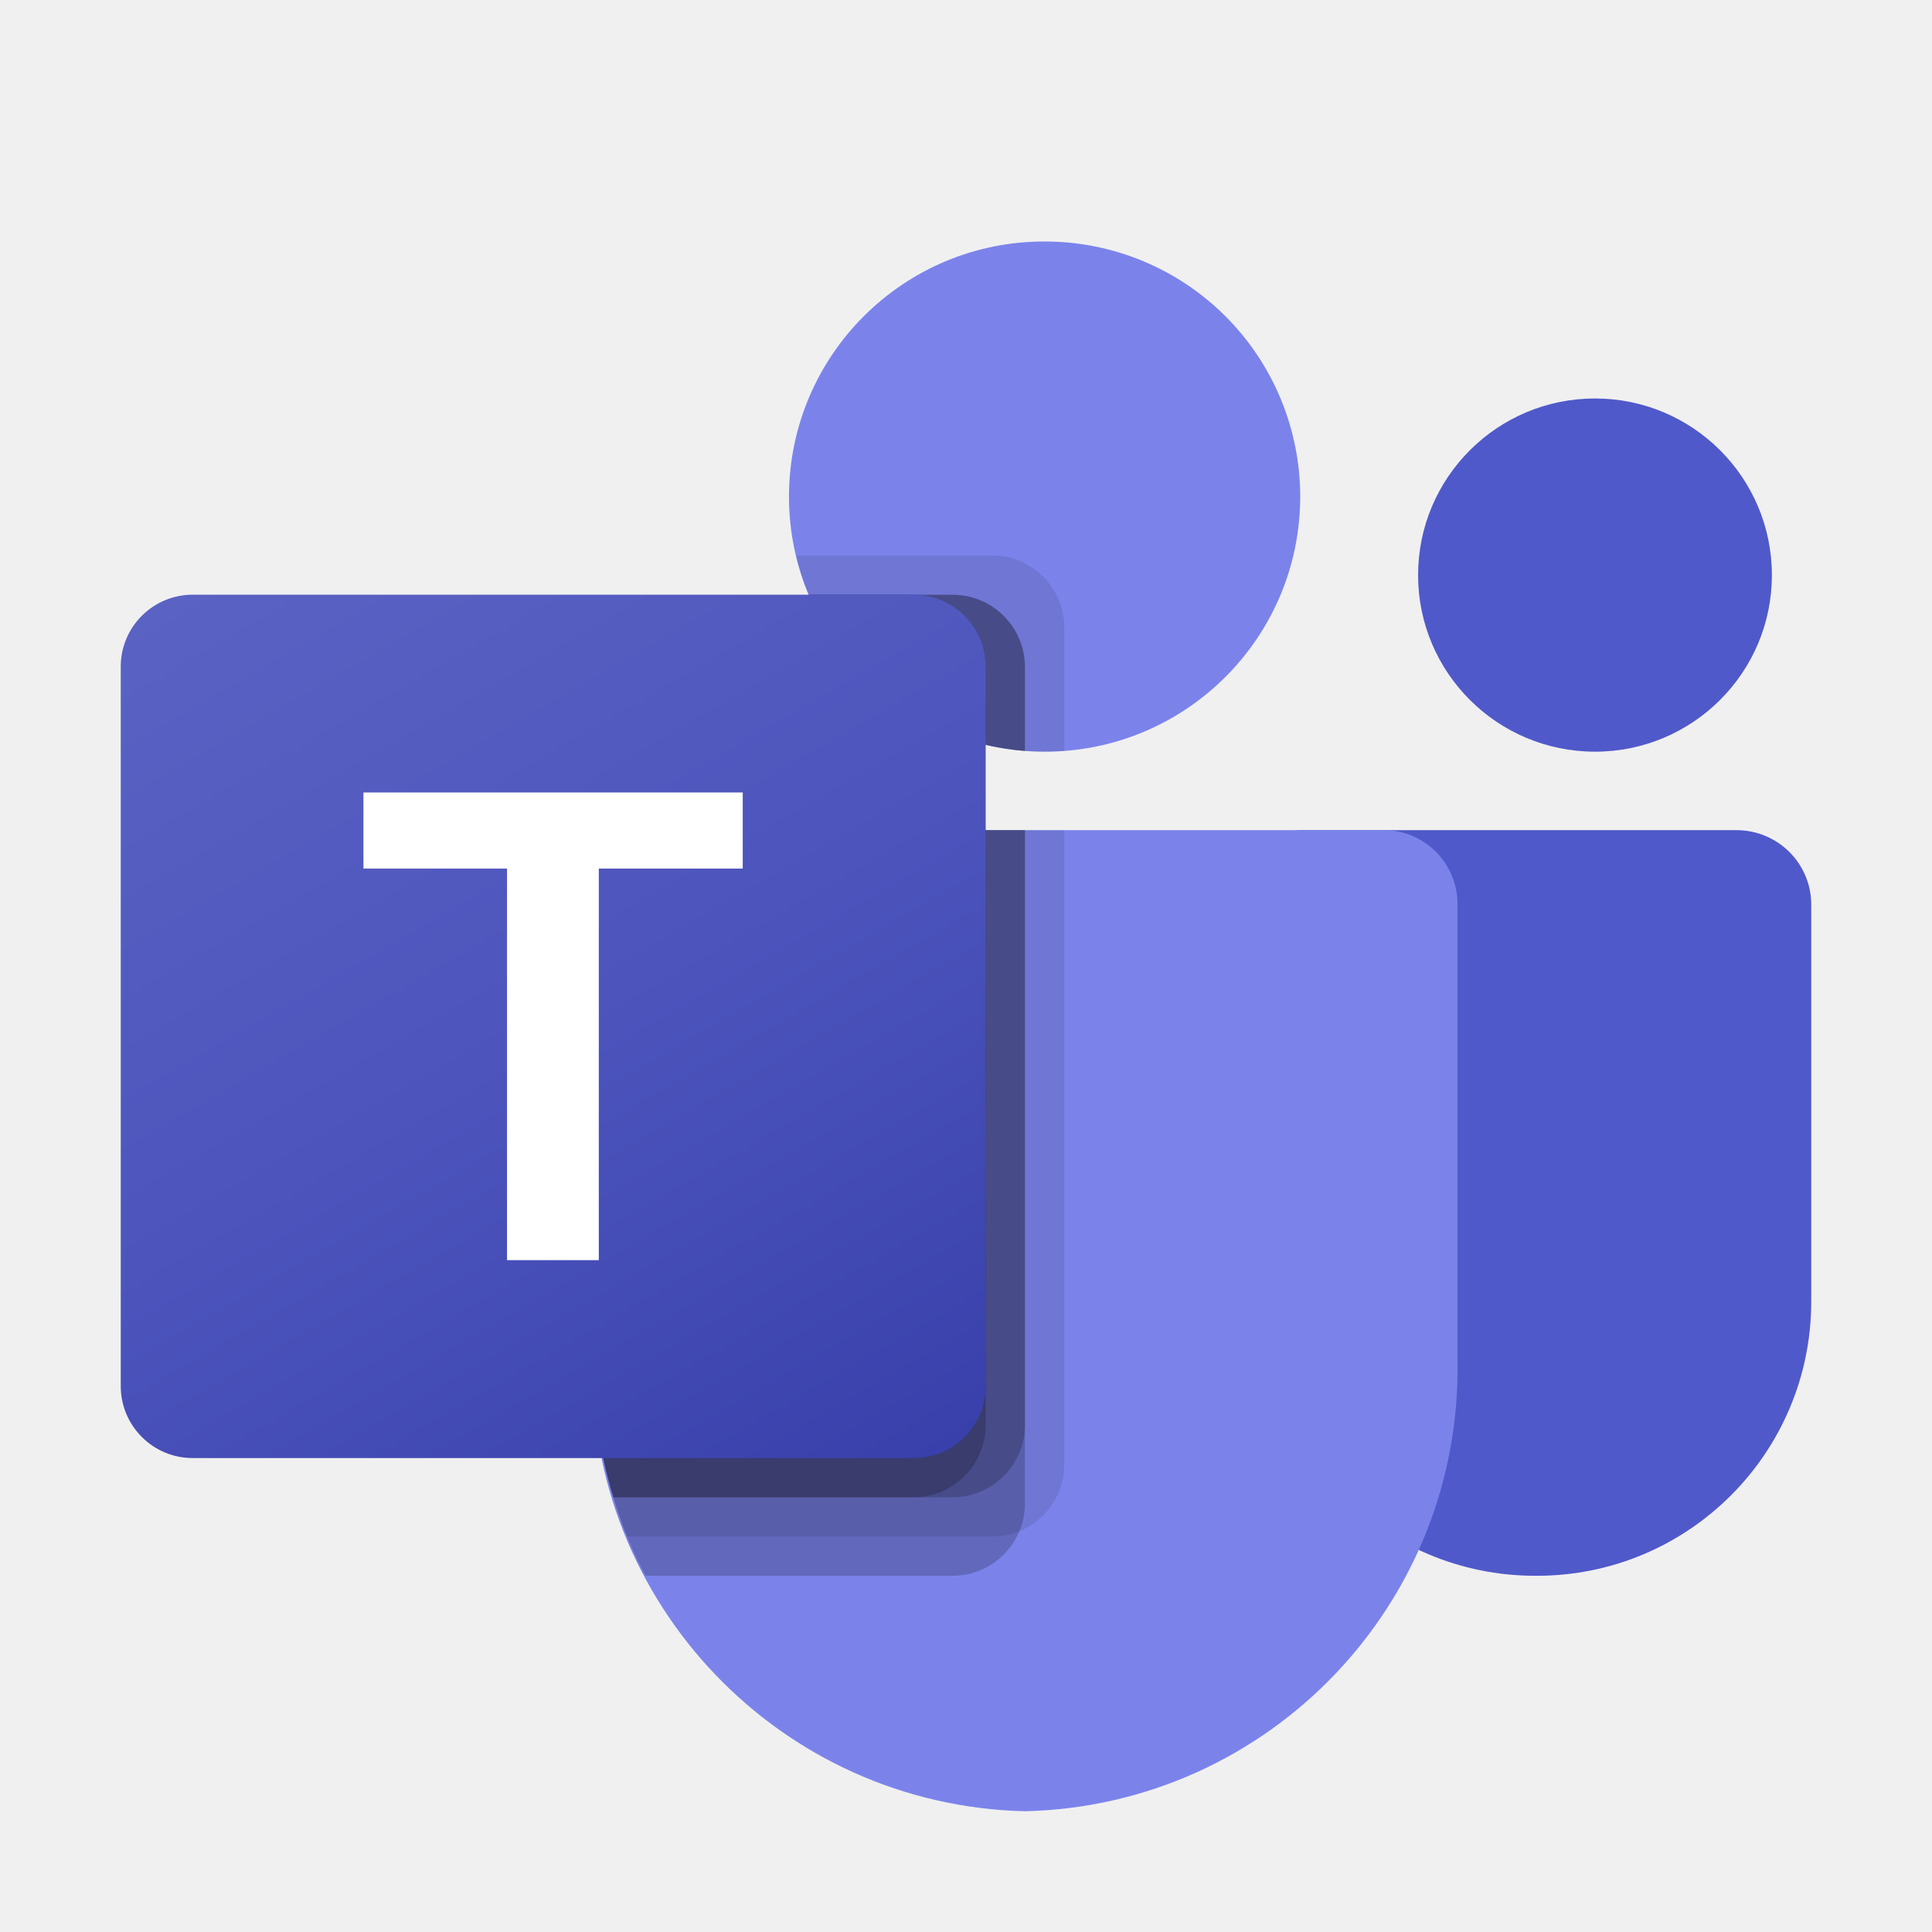
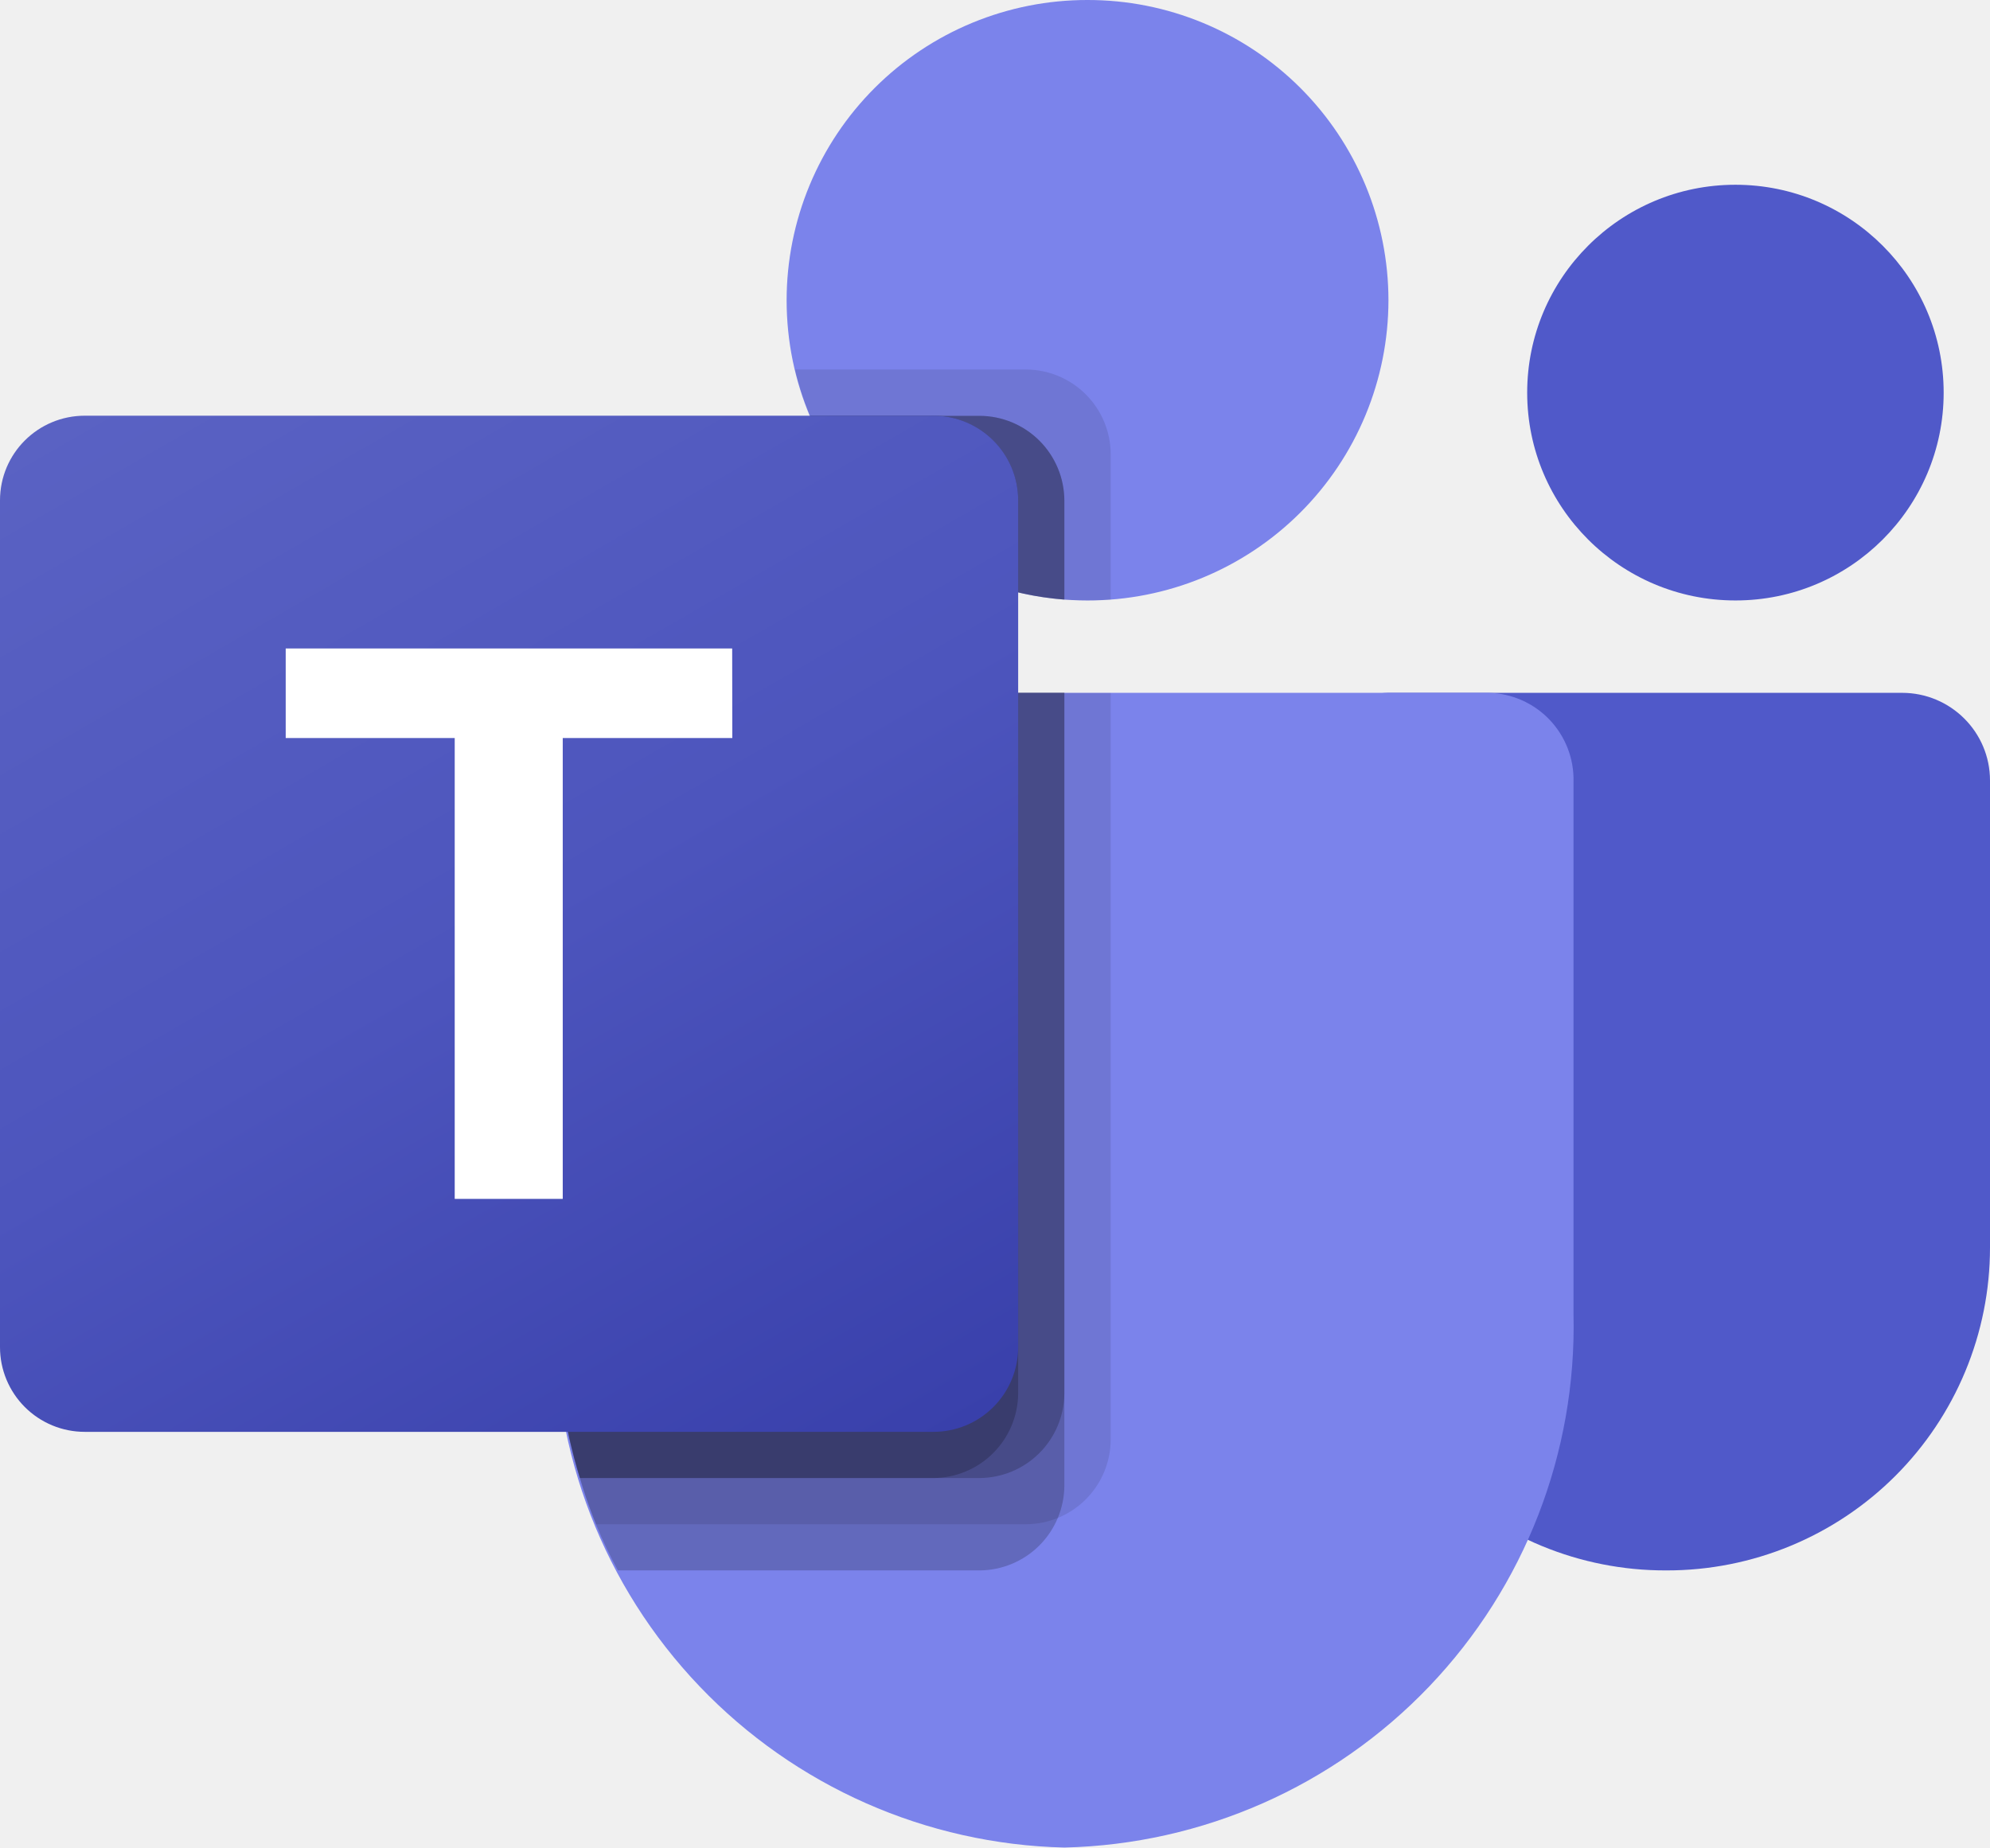
- <svg xmlns="http://www.w3.org/2000/svg" width="800px" height="800px" viewBox="0 0 16 16" fill="none">
-   <path fill="#5059C9" d="M10.765 6.875h3.616c.342 0 .619.276.619.617v3.288a2.272 2.272 0 01-2.274 2.27h-.01a2.272 2.272 0 01-2.274-2.27V7.199c0-.179.145-.323.323-.323zM13.21 6.225c.808 0 1.464-.655 1.464-1.462 0-.808-.656-1.463-1.465-1.463s-1.465.655-1.465 1.463c0 .807.656 1.462 1.465 1.462z" />
-   <path fill="#7B83EB" d="M8.651 6.225a2.114 2.114 0 002.117-2.112A2.114 2.114 0 008.65 2a2.114 2.114 0 00-2.116 2.112c0 1.167.947 2.113 2.116 2.113zM11.473 6.875h-5.97a.611.611 0 00-.596.625v3.75A3.669 3.669 0 008.488 15a3.669 3.669 0 003.582-3.75V7.5a.611.611 0 00-.597-.625z" />
-   <path fill="#000000" d="M8.814 6.875v5.255a.598.598 0 01-.596.595H5.193a3.951 3.951 0 01-.287-1.476V7.5a.61.61 0 01.597-.624h3.31z" opacity=".1" />
-   <path fill="#000000" d="M8.488 6.875v5.58a.6.6 0 01-.596.595H5.347a3.22 3.22 0 01-.267-.65 3.951 3.951 0 01-.172-1.15V7.498a.61.61 0 01.596-.624h2.985z" opacity=".2" />
-   <path fill="#000000" d="M8.488 6.875v4.93a.6.6 0 01-.596.595H5.08a3.951 3.951 0 01-.172-1.15V7.498a.61.61 0 01.596-.624h2.985z" opacity=".2" />
-   <path fill="#000000" d="M8.163 6.875v4.93a.6.6 0 01-.596.595H5.079a3.951 3.951 0 01-.172-1.15V7.498a.61.61 0 01.596-.624h2.66z" opacity=".2" />
-   <path fill="#000000" d="M8.814 5.195v1.024c-.055.003-.107.006-.163.006-.055 0-.107-.003-.163-.006A2.115 2.115 0 016.593 4.6h1.625a.598.598 0 01.596.594z" opacity=".1" />
-   <path fill="#000000" d="M8.488 5.52v.699a2.115 2.115 0 01-1.79-1.293h1.195a.598.598 0 01.595.594z" opacity=".2" />
-   <path fill="#000000" d="M8.488 5.52v.699a2.115 2.115 0 01-1.79-1.293h1.195a.598.598 0 01.595.594z" opacity=".2" />
-   <path fill="#000000" d="M8.163 5.52v.647a2.115 2.115 0 01-1.465-1.242h.87a.598.598 0 01.595.595z" opacity=".2" />
-   <path fill="url(#microsoft-teams-color-16__paint0_linear_2372_494)" d="M1.597 4.925h5.969c.33 0 .597.267.597.596v5.958a.596.596 0 01-.597.596h-5.97A.596.596 0 011 11.479V5.521c0-.33.267-.596.597-.596z" />
-   <path fill="#ffffff" d="M6.152 7.193H4.959v3.243h-.76V7.193H3.01v-.63h3.141v.63z" />
+ <svg xmlns="http://www.w3.org/2000/svg" width="700" height="650" viewBox="0 0 700 650" fill="none">
+   <path d="M488.25 243.75H669.05C686.15 243.75 700 257.55 700 274.6V439C699.987 453.918 697.036 468.688 691.314 482.465C685.593 496.243 677.215 508.759 666.657 519.298C656.099 529.838 643.568 538.194 629.78 543.891C615.993 549.588 601.218 552.513 586.3 552.5H585.8C570.882 552.513 556.107 549.588 542.32 543.891C528.532 538.194 516.001 529.838 505.443 519.298C494.885 508.759 486.507 496.243 480.786 482.465C475.065 468.688 472.113 453.918 472.1 439V259.95C472.1 251 479.35 243.75 488.25 243.75ZM610.5 211.25C650.9 211.25 683.7 178.5 683.7 138.15C683.7 97.75 650.9 65 610.45 65C570 65 537.2 97.75 537.2 138.15C537.2 178.5 570 211.25 610.45 211.25H610.5Z" fill="#5059C9" />
+   <path d="M382.55 211.25C396.435 211.27 410.188 208.554 423.023 203.257C435.858 197.96 447.523 190.186 457.353 180.38C467.183 170.573 474.984 158.926 480.311 146.104C485.638 133.281 488.387 119.535 488.4 105.65C488.393 91.757 485.648 78.001 480.321 65.17C474.993 52.338 467.189 40.683 457.353 30.87C447.517 21.058 435.843 13.281 423 7.984C410.156 2.687 396.393 -0.026 382.5 0C368.619 -0.013 354.872 2.708 342.043 8.008C329.214 13.308 317.554 21.082 307.729 30.888C297.905 40.694 290.108 52.339 284.784 65.158C279.46 77.977 276.713 91.719 276.7 105.6C276.7 163.95 324.05 211.25 382.5 211.25H382.55ZM523.65 243.75H225.15C217.056 243.947 209.37 247.349 203.783 253.208C198.195 259.068 195.162 266.906 195.35 275V462.5C194.263 511.098 212.509 558.141 246.08 593.297C279.652 628.452 325.803 648.846 374.4 650C423.005 648.859 469.17 628.471 502.752 593.314C536.334 558.157 554.587 511.107 553.5 462.5V275C553.593 270.988 552.895 266.997 551.445 263.255C549.995 259.513 547.822 256.093 545.049 253.191C542.277 250.289 538.961 247.961 535.289 246.341C531.617 244.722 527.662 243.841 523.65 243.75Z" fill="#7B83EB" />
+   <path opacity="0.1" d="M390.7 243.75V506.5C390.66 514.387 387.507 521.939 381.925 527.511C376.344 533.083 368.787 536.224 360.9 536.25H209.65C200.187 512.796 195.315 487.742 195.3 462.45V275C195.207 270.991 195.906 267.002 197.356 263.263C198.807 259.523 200.981 256.107 203.754 253.209C206.526 250.311 209.843 247.988 213.515 246.374C217.186 244.759 221.14 243.885 225.15 243.8H390.65L390.7 243.75Z" fill="black" />
+   <path opacity="0.2" d="M374.4 243.75V522.75C374.335 530.629 371.172 538.165 365.596 543.732C360.021 549.298 352.479 552.448 344.6 552.5H217.35C211.728 542.186 207.251 531.288 204 520C198.313 501.363 195.415 481.986 195.4 462.5V274.9C195.307 270.895 196.004 266.91 197.452 263.174C198.899 259.438 201.068 256.024 203.836 253.126C206.603 250.229 209.914 247.905 213.58 246.288C217.246 244.67 221.194 243.791 225.2 243.7H374.45L374.4 243.75Z" fill="black" />
+   <path opacity="0.2" d="M374.4 243.75V490.25C374.335 498.129 371.172 505.665 365.596 511.232C360.021 516.798 352.479 519.948 344.6 520H204C198.313 501.363 195.415 481.986 195.4 462.5V274.9C195.307 270.895 196.004 266.91 197.452 263.174C198.899 259.438 201.068 256.024 203.836 253.126C206.603 250.229 209.914 247.905 213.58 246.288C217.246 244.67 221.194 243.791 225.2 243.7H374.45L374.4 243.75Z" fill="black" />
+   <path opacity="0.2" d="M358.15 243.75V490.25C358.085 498.129 354.922 505.665 349.346 511.232C343.771 516.798 336.229 519.948 328.35 520H203.95C198.263 501.363 195.365 481.986 195.35 462.5V274.9C195.257 270.895 195.954 266.91 197.402 263.174C198.849 259.438 201.018 256.024 203.786 253.126C206.553 250.229 209.864 247.905 213.53 246.288C217.196 244.67 221.144 243.791 225.15 243.7L358.15 243.75Z" fill="black" />
+   <path opacity="0.1" d="M390.7 159.75V210.95C387.95 211.1 385.35 211.25 382.55 211.25C379.8 211.25 377.2 211.1 374.4 210.95C352.07 209.229 330.862 200.463 313.834 185.915C296.806 171.367 284.836 151.788 279.65 130H360.9C368.778 130.026 376.328 133.161 381.908 138.722C387.488 144.283 390.647 151.822 390.7 159.7V159.75Z" fill="black" />
+   <path opacity="0.2" d="M374.4 176V210.95C354.974 209.464 336.336 202.641 320.543 191.233C304.75 179.824 292.415 164.275 284.9 146.3H344.65C352.519 146.34 360.056 149.48 365.625 155.04C371.195 160.6 374.347 168.131 374.4 176Z" fill="black" />
+   <path opacity="0.2" d="M374.4 176V210.95C354.974 209.464 336.336 202.641 320.543 191.233C304.75 179.824 292.415 164.275 284.9 146.3H344.65C352.519 146.34 360.056 149.48 365.625 155.04C371.195 160.6 374.347 168.131 374.4 176Z" fill="black" />
+   <path opacity="0.2" d="M358.15 176V208.35C341.906 204.514 326.801 196.888 314.07 186.094C301.338 175.301 291.343 161.647 284.9 146.25H328.4C336.278 146.29 343.822 149.437 349.393 155.007C354.964 160.578 358.111 168.122 358.15 176Z" fill="black" />
+   <path d="M29.85 146.25H328.3C344.8 146.25 358.15 159.6 358.15 176.05V473.95C358.15 477.868 357.378 481.747 355.877 485.366C354.376 488.985 352.177 492.272 349.404 495.04C346.632 497.808 343.341 500.002 339.719 501.496C336.098 502.991 332.218 503.757 328.3 503.75H29.8C25.887 503.75 22.012 502.979 18.396 501.482C14.78 499.984 11.495 497.789 8.728 495.022C5.961 492.255 3.766 488.97 2.268 485.354C0.771 481.739 0 477.864 0 473.95V176.05C0 159.55 13.35 146.25 29.85 146.25Z" fill="url(#paint0_linear_5_15)" />
+   <path d="M257.6 259.65H197.95V421.8H159.95V259.65H100.5V228.15H257.55L257.6 259.65Z" fill="white" />
  <defs>
-     <linearGradient id="microsoft-teams-color-16__paint0_linear_2372_494" x1="2.244" x2="6.906" y1="4.46" y2="12.548" gradientUnits="userSpaceOnUse">
+     <linearGradient id="paint0_linear_5_15" x1="62.2" y1="123" x2="295.3" y2="527.4" gradientUnits="userSpaceOnUse">
      <stop stop-color="#5A62C3" />
-       <stop offset=".5" stop-color="#4D55BD" />
+       <stop offset="0.5" stop-color="#4D55BD" />
      <stop offset="1" stop-color="#3940AB" />
    </linearGradient>
  </defs>
</svg>
